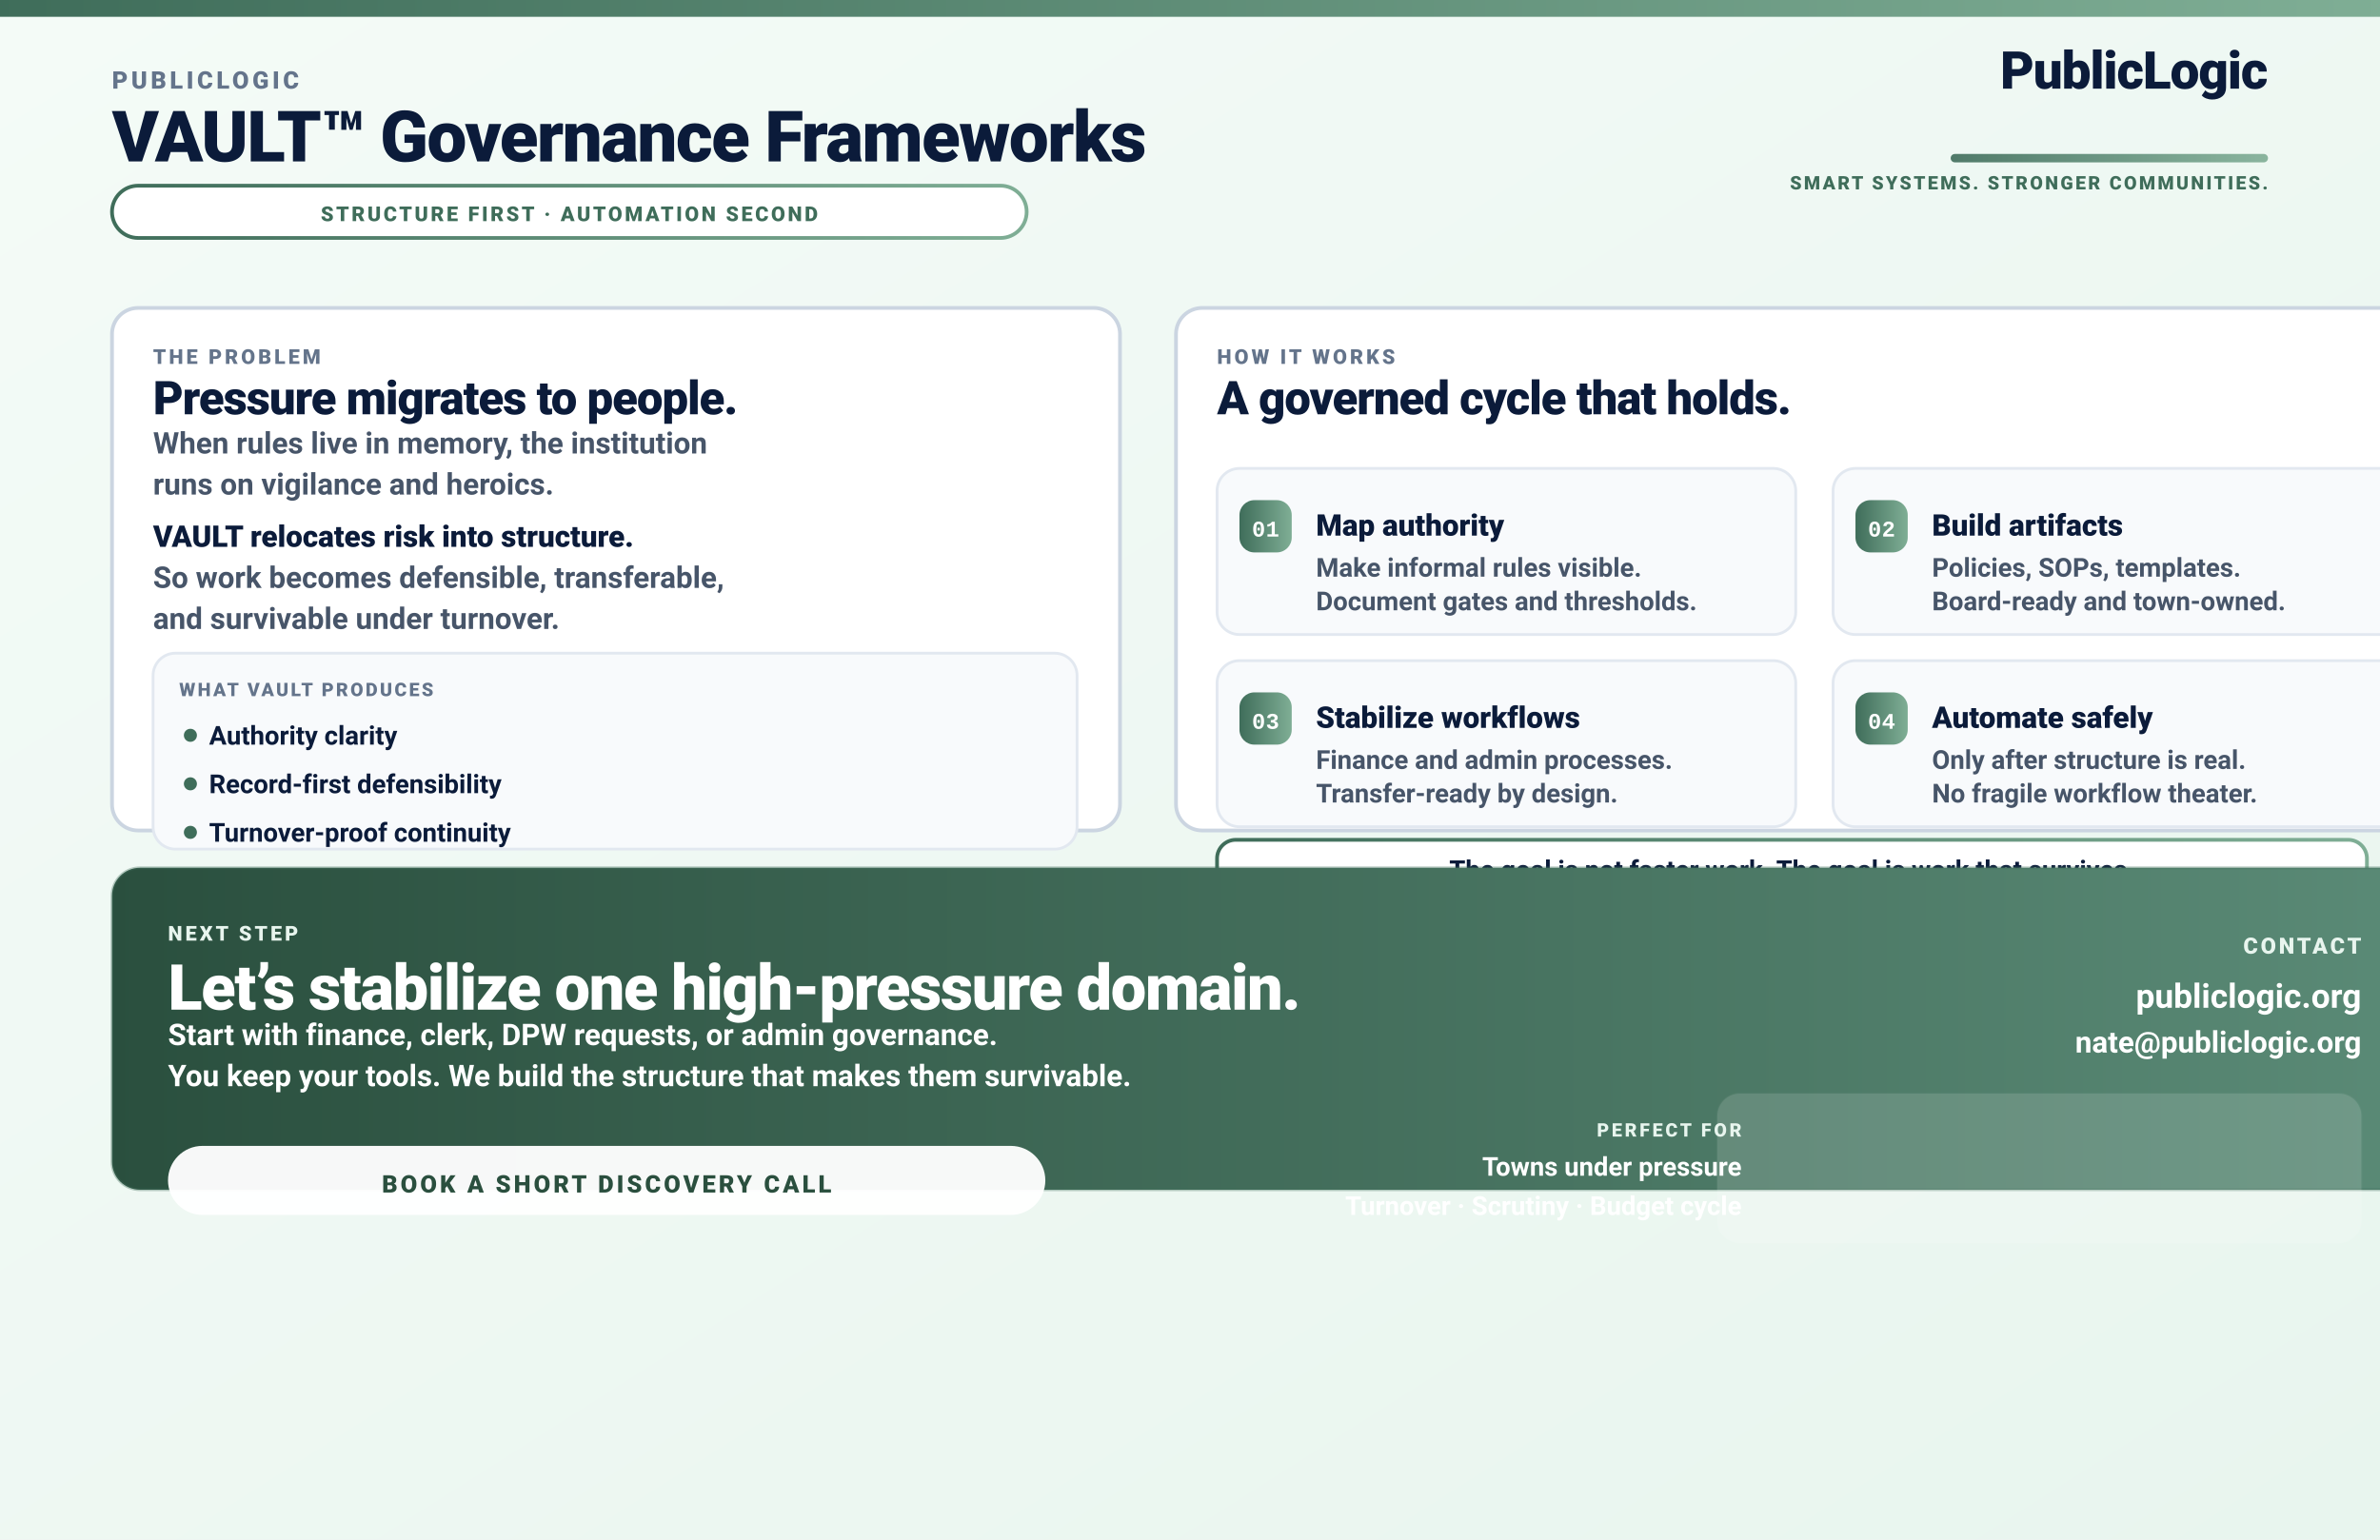
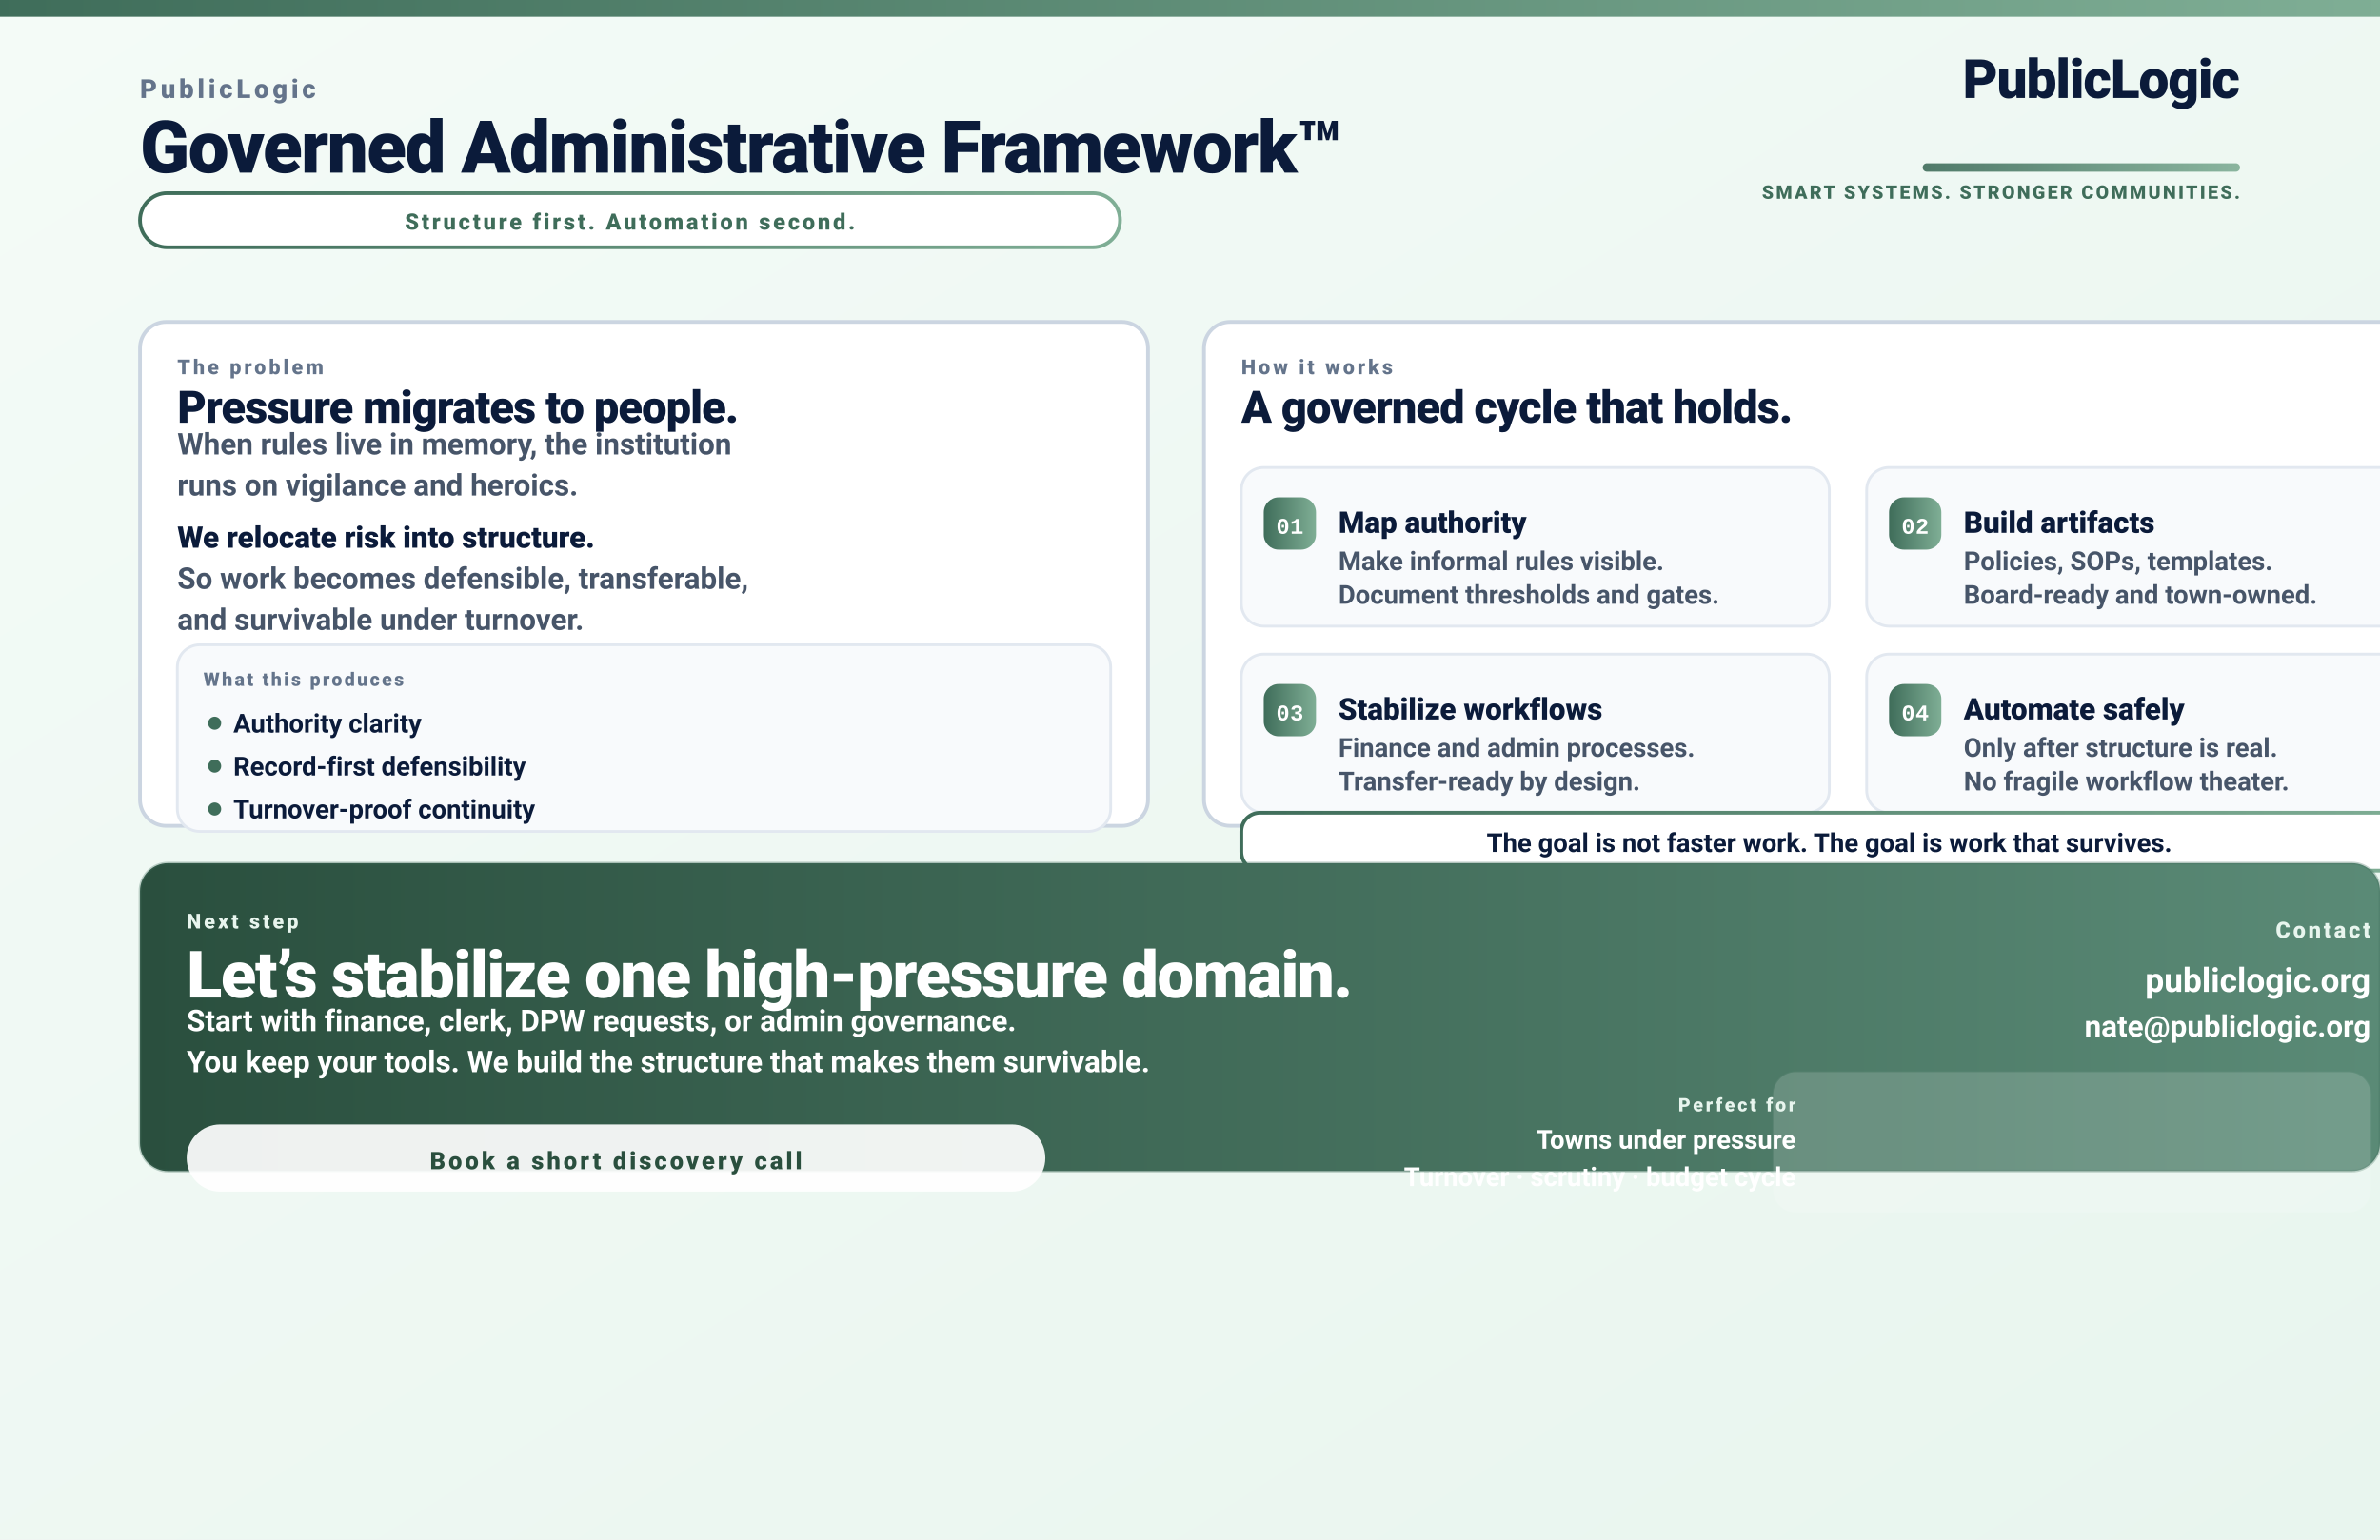
- <svg xmlns="http://www.w3.org/2000/svg" width="2550" height="1650" viewBox="0 0 2550 1650" role="img" aria-label="PublicLogic Flyer Back - Green (Nuclear Safe)">
+ <svg xmlns="http://www.w3.org/2000/svg" width="2550" height="1650" viewBox="0 0 2550 1650" role="img" aria-label="PublicLogic Flyer Back - Green &amp; High-Readability (GitHub Safe)">
  <defs>
    <linearGradient id="plGreenGrad" x1="0%" y1="0%" x2="100%" y2="0%">
      <stop offset="0%" stop-color="#3F6D5A" />
      <stop offset="100%" stop-color="#7FAE95" />
    </linearGradient>
    <linearGradient id="ctaGreenGrad" x1="0%" y1="0%" x2="100%" y2="0%">
      <stop offset="0%" stop-color="#2A4F3E" />
      <stop offset="100%" stop-color="#5A8A76" />
    </linearGradient>
    <linearGradient id="softGreenWash" x1="0%" y1="0%" x2="100%" y2="100%">
      <stop offset="0%" stop-color="#F4FBF7" />
      <stop offset="100%" stop-color="#E8F5EE" />
    </linearGradient>
    <style>
      .ink { fill:#0B1B3A; }
      .muted { fill:#475569; }
      .muted2 { fill:#64748B; }
      .white { fill:#FFFFFF; }
- 
      .caps{
        font-family: system-ui, -apple-system, Segoe UI, Roboto, Arial, sans-serif;
        font-weight: 850;
        letter-spacing: 0.14em;
+         text-transform: uppercase;
      }
      .h1{
        font-family: system-ui, -apple-system, Segoe UI, Roboto, Arial, sans-serif;
        font-weight: 950;
        letter-spacing: -0.02em;
      }
      .reg{
        font-family: system-ui, -apple-system, Segoe UI, Roboto, Arial, sans-serif;
        font-weight: 580;
      }
      .semibold{
        font-family: system-ui, -apple-system, Segoe UI, Roboto, Arial, sans-serif;
        font-weight: 700;
      }
      .bold{
        font-family: system-ui, -apple-system, Segoe UI, Roboto, Arial, sans-serif;
        font-weight: 900;
      }
      .smallcaps{
        font-family: system-ui, -apple-system, Segoe UI, Roboto, Arial, sans-serif;
        font-weight: 900;
        letter-spacing: 0.12em;
+         text-transform: uppercase;
      }
      .mono{
        font-family: ui-monospace, SFMono-Regular, Menlo, Monaco, Consolas, "Liberation Mono", "Courier New", monospace;
        font-weight: 700;
        letter-spacing: 0.02em;
      }
    </style>
  </defs>
  <rect x="0" y="0" width="2550" height="1650" fill="url(#softGreenWash)" />
  <rect x="0" y="0" width="2550" height="18" fill="url(#plGreenGrad)" />
-   <g transform="translate(120,95)">
+   <g transform="translate(150,105)">
    <g>
-       <text class="caps muted2" font-size="26">PUBLICLOGIC</text>
-       <text class="h1 ink" font-size="76" y="78">VAULT™ Governance Frameworks</text>
-       <g transform="translate(0,104)">
-         <rect x="0" y="0" width="980" height="56" rx="28" fill="#FFFFFF" stroke="url(#plGreenGrad)" stroke-width="4" />
-         <text x="490" y="38" text-anchor="middle" class="smallcaps" font-size="22" fill="#3F6D5A">STRUCTURE FIRST · AUTOMATION SECOND</text>
+       <text class="caps muted2" font-size="28">PublicLogic</text>
+       <text class="h1 ink" font-size="78" y="80">Governed Administrative Framework™</text>
+       <g transform="translate(0,102)">
+         <rect x="0" y="0" width="1050" height="58" rx="29" fill="#FFFFFF" stroke="url(#plGreenGrad)" stroke-width="4" />
+         <text x="525" y="39" text-anchor="middle" class="smallcaps" font-size="24" fill="#3F6D5A">Structure first. Automation second.</text>
      </g>
    </g>
-     <g transform="translate(2310,0)" text-anchor="end">
-       <text class="h1 ink" font-size="56">PublicLogic</text>
+     <g transform="translate(2250,0)" text-anchor="end">
+       <text class="h1 ink" font-size="58">PublicLogic</text>
      <rect x="-340" y="70" width="340" height="9" rx="4.5" fill="url(#plGreenGrad)" opacity="0.9" />
      <text class="smallcaps" font-size="20" y="108" fill="#3F6D5A">SMART SYSTEMS. STRONGER COMMUNITIES.</text>
    </g>
-     <g transform="translate(0,235)">
+     <g transform="translate(0,240)">
      <g>
-         <rect x="0" y="0" width="1080" height="560" rx="28" fill="#FFFFFF" stroke="#CBD5E1" stroke-width="4" />
-         <g transform="translate(44,60)">
-           <text class="caps muted2" font-size="22">THE PROBLEM</text>
-           <text class="h1 ink" font-size="50" y="54">Pressure migrates to people.</text>
-           <g transform="translate(0,96)">
+         <rect x="0" y="0" width="1080" height="540" rx="28" fill="#FFFFFF" stroke="#CBD5E1" stroke-width="4" />
+         <g transform="translate(40,56)">
+           <text class="caps muted2" font-size="22">The problem</text>
+           <text class="h1 ink" font-size="48" y="52">Pressure migrates to people.</text>
+           <g transform="translate(0,86)">
            <text class="reg muted" font-size="32" y="0">When rules live in memory, the institution</text>
            <text class="reg muted" font-size="32" y="44">runs on vigilance and heroics.</text>
-             <text class="bold ink" font-size="32" y="100">VAULT relocates risk into structure.</text>
+             <text class="bold ink" font-size="32" y="100">We relocate risk into structure.</text>
            <text class="reg muted" font-size="32" y="144">So work becomes defensible, transferable,</text>
            <text class="reg muted" font-size="32" y="188">and survivable under turnover.</text>
          </g>
-           <g transform="translate(0,310)">
-             <rect x="0" y="0" width="990" height="210" rx="24" fill="#F8FAFC" stroke="#E2E8F0" stroke-width="3" />
-             <g transform="translate(28,46)">
-               <text class="smallcaps" font-size="20" fill="#64748B">WHAT VAULT PRODUCES</text>
-               <g transform="translate(0,30)">
+           <g transform="translate(0,290)">
+             <rect x="0" y="0" width="1000" height="200" rx="24" fill="#F8FAFC" stroke="#E2E8F0" stroke-width="3" />
+             <g transform="translate(28,44)">
+               <text class="smallcaps" font-size="20" fill="#64748B">What this produces</text>
+               <g transform="translate(0,28)">
                <circle cx="12" cy="12" r="7" fill="#3F6D5A" />
                <text x="32" y="22" class="semibold ink" font-size="28">Authority clarity</text>
              </g>
-               <g transform="translate(0,82)">
+               <g transform="translate(0,74)">
                <circle cx="12" cy="12" r="7" fill="#3F6D5A" />
                <text x="32" y="22" class="semibold ink" font-size="28">Record-first defensibility</text>
              </g>
-               <g transform="translate(0,134)">
+               <g transform="translate(0,120)">
                <circle cx="12" cy="12" r="7" fill="#3F6D5A" />
                <text x="32" y="22" class="semibold ink" font-size="28">Turnover-proof continuity</text>
              </g>
            </g>
          </g>
        </g>
      </g>
      <g transform="translate(1140,0)">
-         <rect x="0" y="0" width="1320" height="560" rx="28" fill="#FFFFFF" stroke="#CBD5E1" stroke-width="4" />
-         <g transform="translate(44,60)">
-           <text class="caps muted2" font-size="22">HOW IT WORKS</text>
-           <text class="h1 ink" font-size="50" y="54">A governed cycle that holds.</text>
-           <g transform="translate(0,112)">
+         <rect x="0" y="0" width="1320" height="540" rx="28" fill="#FFFFFF" stroke="#CBD5E1" stroke-width="4" />
+         <g transform="translate(40,56)">
+           <text class="caps muted2" font-size="22">How it works</text>
+           <text class="h1 ink" font-size="48" y="52">A governed cycle that holds.</text>
+           <g transform="translate(0,100)">
            <g>
-               <rect x="0" y="0" width="620" height="178" rx="24" fill="#F8FAFC" stroke="#E2E8F0" stroke-width="3" />
-               <g transform="translate(24,34)">
+               <rect x="0" y="0" width="630" height="170" rx="24" fill="#F8FAFC" stroke="#E2E8F0" stroke-width="3" />
+               <g transform="translate(24,32)">
                <rect x="0" y="0" width="56" height="56" rx="16" fill="url(#plGreenGrad)" />
                <text x="28" y="39" text-anchor="middle" class="mono" font-size="24" fill="#FFFFFF">01</text>
-                 <text class="bold ink" font-size="32" x="82" y="38">Map authority</text>
-                 <text class="reg muted" font-size="28" x="82" y="82">Make informal rules visible.</text>
-                 <text class="reg muted" font-size="28" x="82" y="118">Document gates and thresholds.</text>
+                 <text class="bold ink" font-size="32" x="80" y="38">Map authority</text>
+                 <text class="reg muted" font-size="28" x="80" y="78">Make informal rules visible.</text>
+                 <text class="reg muted" font-size="28" x="80" y="114">Document thresholds and gates.</text>
              </g>
            </g>
-             <g transform="translate(660,0)">
-               <rect x="0" y="0" width="620" height="178" rx="24" fill="#F8FAFC" stroke="#E2E8F0" stroke-width="3" />
-               <g transform="translate(24,34)">
+             <g transform="translate(670,0)">
+               <rect x="0" y="0" width="630" height="170" rx="24" fill="#F8FAFC" stroke="#E2E8F0" stroke-width="3" />
+               <g transform="translate(24,32)">
                <rect x="0" y="0" width="56" height="56" rx="16" fill="url(#plGreenGrad)" />
                <text x="28" y="39" text-anchor="middle" class="mono" font-size="24" fill="#FFFFFF">02</text>
-                 <text class="bold ink" font-size="32" x="82" y="38">Build artifacts</text>
-                 <text class="reg muted" font-size="28" x="82" y="82">Policies, SOPs, templates.</text>
-                 <text class="reg muted" font-size="28" x="82" y="118">Board-ready and town-owned.</text>
+                 <text class="bold ink" font-size="32" x="80" y="38">Build artifacts</text>
+                 <text class="reg muted" font-size="28" x="80" y="78">Policies, SOPs, templates.</text>
+                 <text class="reg muted" font-size="28" x="80" y="114">Board-ready and town-owned.</text>
              </g>
            </g>
-             <g transform="translate(0,206)">
-               <rect x="0" y="0" width="620" height="178" rx="24" fill="#F8FAFC" stroke="#E2E8F0" stroke-width="3" />
-               <g transform="translate(24,34)">
+             <g transform="translate(0,200)">
+               <rect x="0" y="0" width="630" height="170" rx="24" fill="#F8FAFC" stroke="#E2E8F0" stroke-width="3" />
+               <g transform="translate(24,32)">
                <rect x="0" y="0" width="56" height="56" rx="16" fill="url(#plGreenGrad)" />
                <text x="28" y="39" text-anchor="middle" class="mono" font-size="24" fill="#FFFFFF">03</text>
-                 <text class="bold ink" font-size="32" x="82" y="38">Stabilize workflows</text>
-                 <text class="reg muted" font-size="28" x="82" y="82">Finance and admin processes.</text>
-                 <text class="reg muted" font-size="28" x="82" y="118">Transfer-ready by design.</text>
+                 <text class="bold ink" font-size="32" x="80" y="38">Stabilize workflows</text>
+                 <text class="reg muted" font-size="28" x="80" y="78">Finance and admin processes.</text>
+                 <text class="reg muted" font-size="28" x="80" y="114">Transfer-ready by design.</text>
              </g>
            </g>
-             <g transform="translate(660,206)">
-               <rect x="0" y="0" width="620" height="178" rx="24" fill="#F8FAFC" stroke="#E2E8F0" stroke-width="3" />
-               <g transform="translate(24,34)">
+             <g transform="translate(670,200)">
+               <rect x="0" y="0" width="630" height="170" rx="24" fill="#F8FAFC" stroke="#E2E8F0" stroke-width="3" />
+               <g transform="translate(24,32)">
                <rect x="0" y="0" width="56" height="56" rx="16" fill="url(#plGreenGrad)" />
                <text x="28" y="39" text-anchor="middle" class="mono" font-size="24" fill="#FFFFFF">04</text>
-                 <text class="bold ink" font-size="32" x="82" y="38">Automate safely</text>
-                 <text class="reg muted" font-size="28" x="82" y="82">Only after structure is real.</text>
-                 <text class="reg muted" font-size="28" x="82" y="118">No fragile workflow theater.</text>
+                 <text class="bold ink" font-size="32" x="80" y="38">Automate safely</text>
+                 <text class="reg muted" font-size="28" x="80" y="78">Only after structure is real.</text>
+                 <text class="reg muted" font-size="28" x="80" y="114">No fragile workflow theater.</text>
              </g>
            </g>
          </g>
-           <g transform="translate(0,510)">
-             <rect x="0" y="0" width="1232" height="62" rx="20" fill="#FFFFFF" stroke="url(#plGreenGrad)" stroke-width="4" />
-             <text x="616" y="42" text-anchor="middle" class="semibold ink" font-size="28">
+           <g transform="translate(0,470)">
+             <rect x="0" y="0" width="1260" height="62" rx="20" fill="#FFFFFF" stroke="url(#plGreenGrad)" stroke-width="4" />
+             <text x="630" y="42" text-anchor="middle" class="semibold ink" font-size="28">
              The goal is not faster work. The goal is work that survives.
            </text>
          </g>
        </g>
      </g>
-       <g transform="translate(0,600)">
-         <rect x="0" y="0" width="2460" height="345" rx="30" fill="url(#ctaGreenGrad)" />
-         <rect x="0" y="0" width="2460" height="345" rx="30" fill="none" stroke="#3F6D5A" stroke-width="3" opacity="0.35" />
-         <g transform="translate(60,78)">
-           <text class="caps" font-size="22" fill="#E8F5EE">NEXT STEP</text>
-           <text class="h1 white" font-size="68" y="74">Let’s stabilize one high-pressure domain.</text>
-           <g transform="translate(0,112)">
+       <g transform="translate(0,580)">
+         <rect x="0" y="0" width="2400" height="330" rx="30" fill="url(#ctaGreenGrad)" />
+         <rect x="0" y="0" width="2400" height="330" rx="30" fill="none" stroke="#3F6D5A" stroke-width="3" opacity="0.3" />
+         <g transform="translate(50,70)">
+           <text class="caps" font-size="22" fill="#E8F5EE">Next step</text>
+           <text class="h1 white" font-size="70" y="74">Let’s stabilize one high-pressure domain.</text>
+           <g transform="translate(0,110)">
            <text class="reg white" font-size="32">Start with finance, clerk, DPW requests, or admin governance.</text>
            <text class="reg white" font-size="32" y="44">You keep your tools. We build the structure that makes them survivable.</text>
          </g>
-           <g transform="translate(0,220)">
-             <rect x="0" y="0" width="940" height="74" rx="37" fill="#FFFFFF" opacity="0.96" />
-             <text x="470" y="50" text-anchor="middle" class="smallcaps" font-size="26" fill="#2A4F3E">BOOK A SHORT DISCOVERY CALL</text>
+           <g transform="translate(0,210)">
+             <rect x="0" y="0" width="920" height="72" rx="36" fill="#FFFFFF" opacity="0.92" />
+             <text x="460" y="48" text-anchor="middle" class="smallcaps" font-size="26" fill="#2A4F3E">Book a short discovery call</text>
          </g>
        </g>
-         <g transform="translate(2410,92)" text-anchor="end">
-           <text class="smallcaps" font-size="24" fill="#E8F5EE">CONTACT</text>
+         <g transform="translate(2390,80)" text-anchor="end">
+           <text class="smallcaps" font-size="24" fill="#E8F5EE">Contact</text>
          <text class="semibold white" font-size="36" y="58">publiclogic.org</text>
          <text class="reg white" font-size="32" y="106">nate@publiclogic.org</text>
-           <g transform="translate(-690,150)">
-             <rect x="0" y="0" width="690" height="160" rx="24" fill="#FFFFFF" opacity="0.14" stroke="#FFFFFF" stroke-width="2" stroke-opacity="0.25" />
-             <g transform="translate(26,46)">
-               <text class="caps" font-size="20" fill="#E8F5EE">PERFECT FOR</text>
-               <text class="semibold white" font-size="28" y="42">Towns under pressure</text>
-               <text class="reg white" font-size="28" y="84">Turnover · Scrutiny · Budget cycle</text>
+           <g transform="translate(-640,144)">
+             <rect x="0" y="0" width="640" height="150" rx="24" fill="#FFFFFF" opacity="0.16" stroke="#FFFFFF" stroke-width="2" stroke-opacity="0.25" />
+             <g transform="translate(24,42)">
+               <text class="caps" font-size="20" fill="#E8F5EE">Perfect for</text>
+               <text class="semibold white" font-size="28" y="40">Towns under pressure</text>
+               <text class="reg white" font-size="28" y="80">Turnover · scrutiny · budget cycle</text>
            </g>
          </g>
        </g>
      </g>
    </g>
  </g>
</svg>
